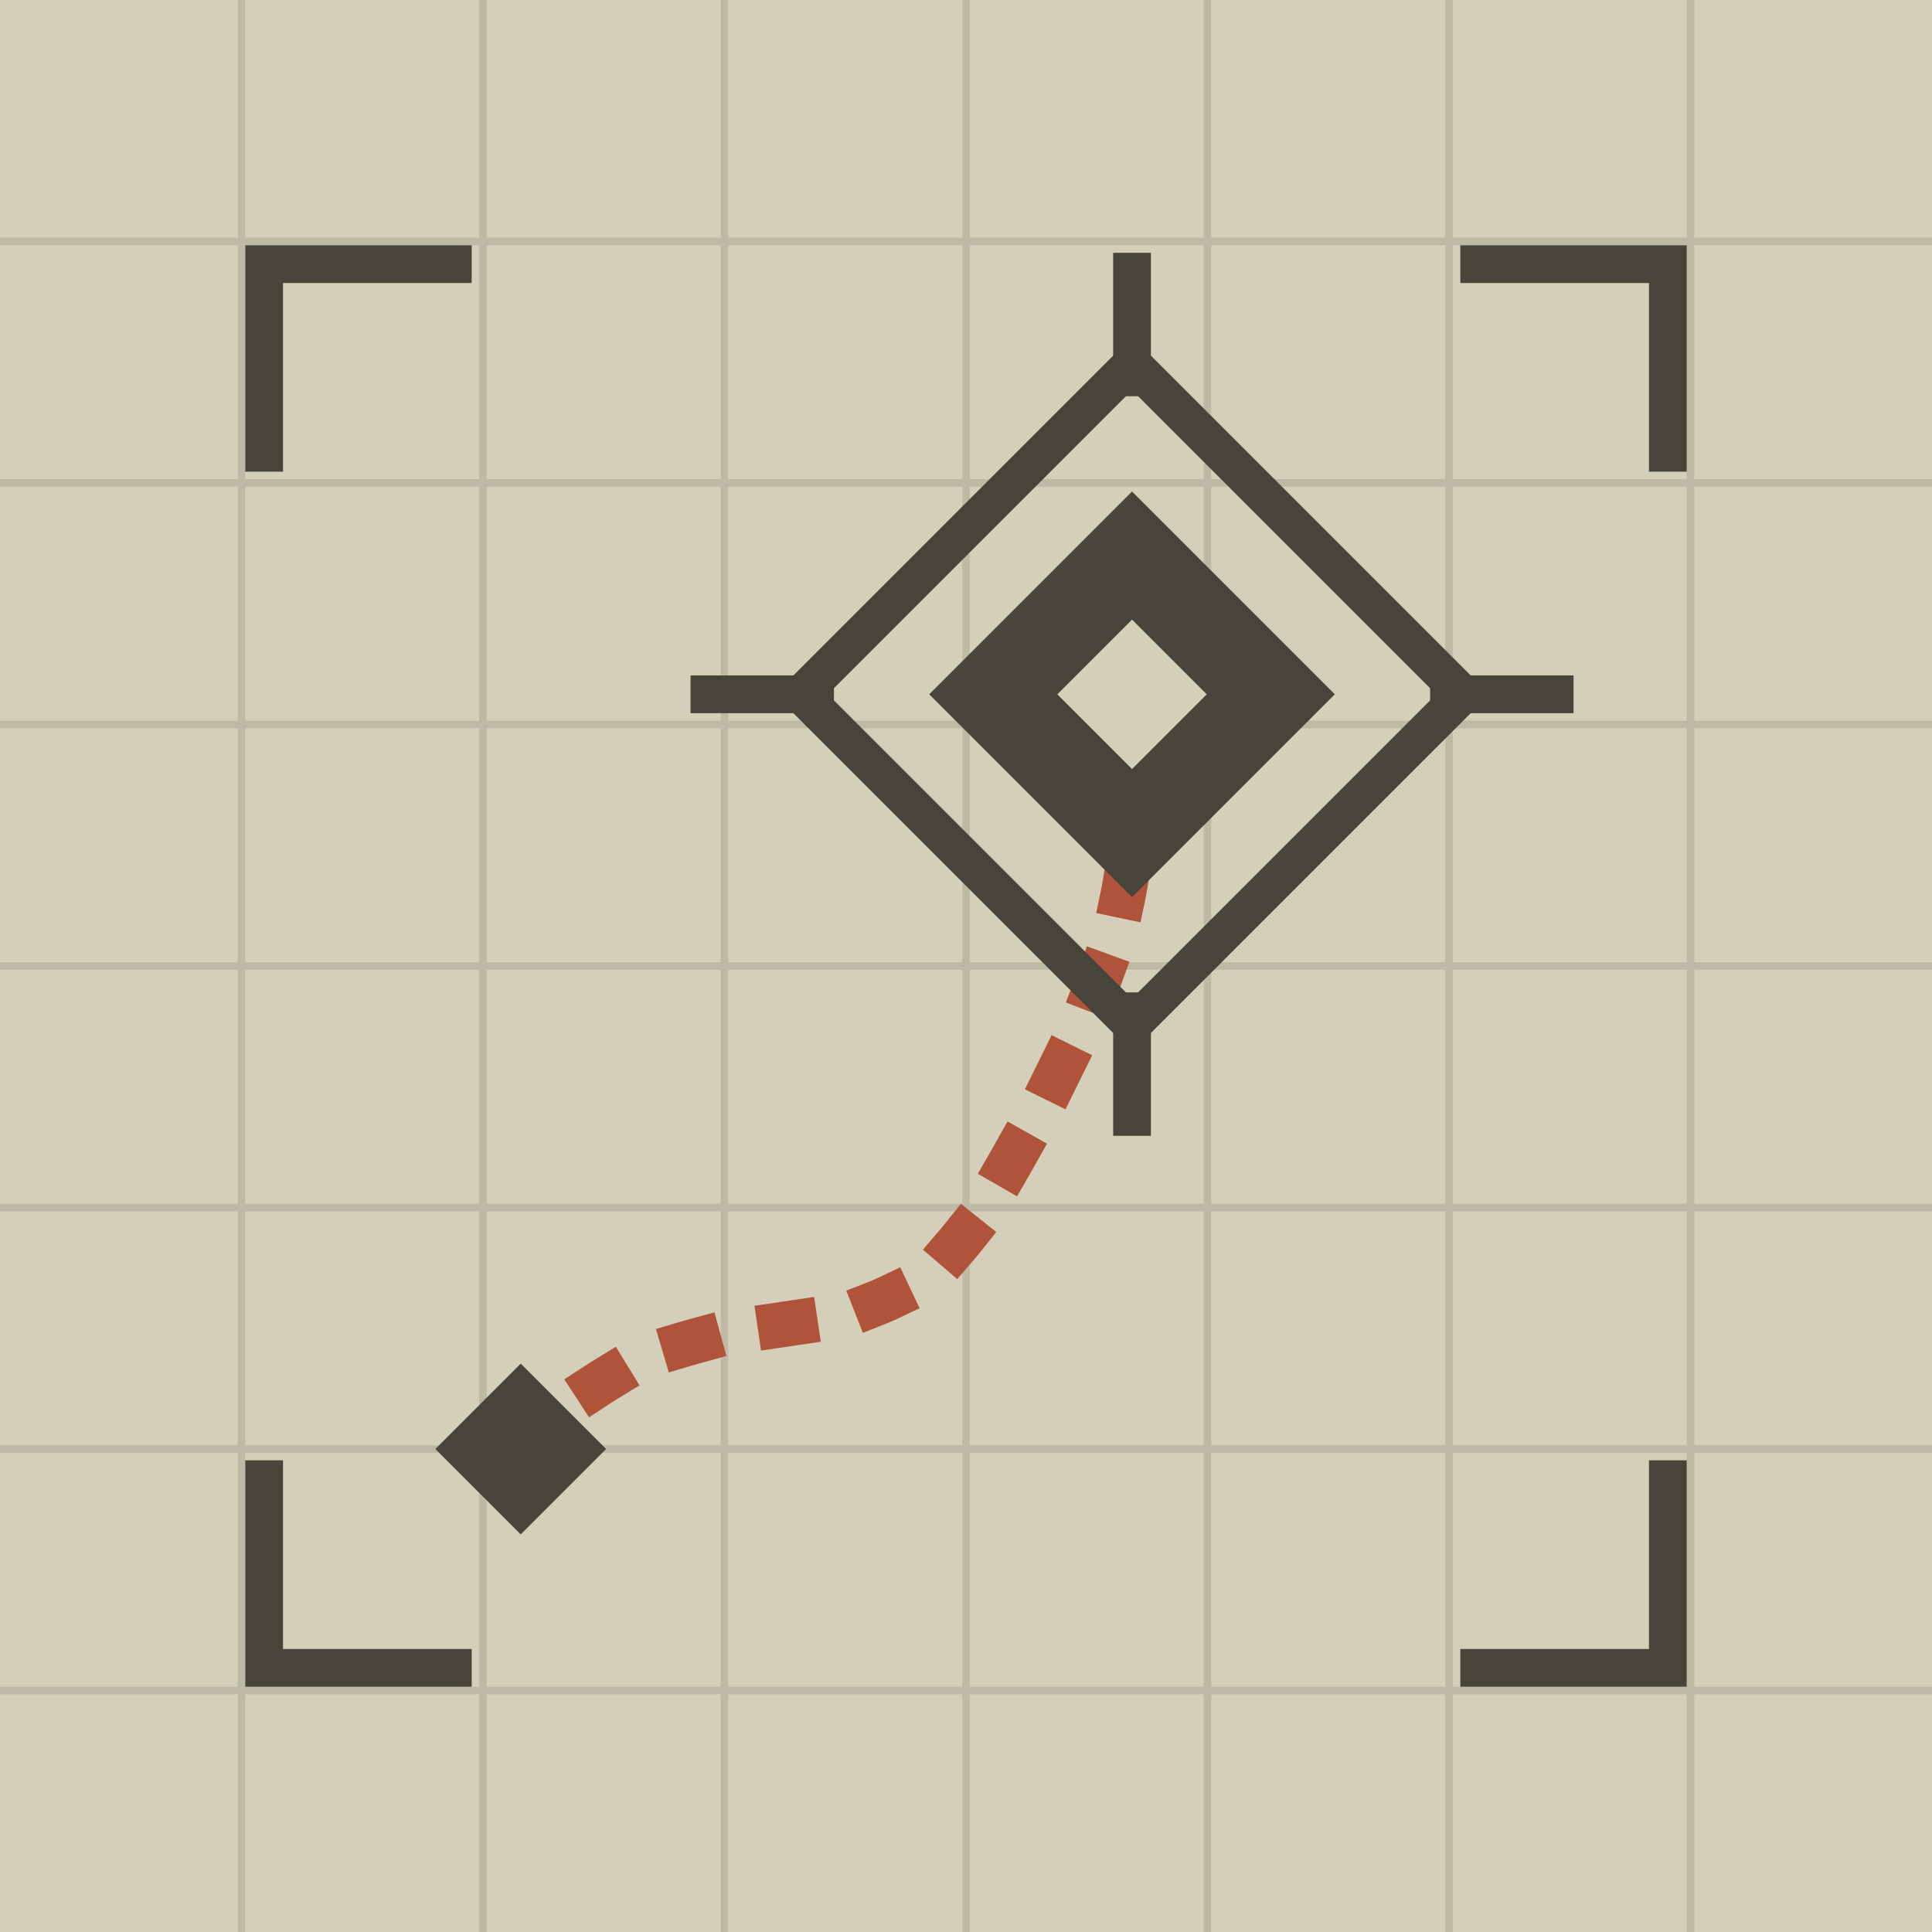
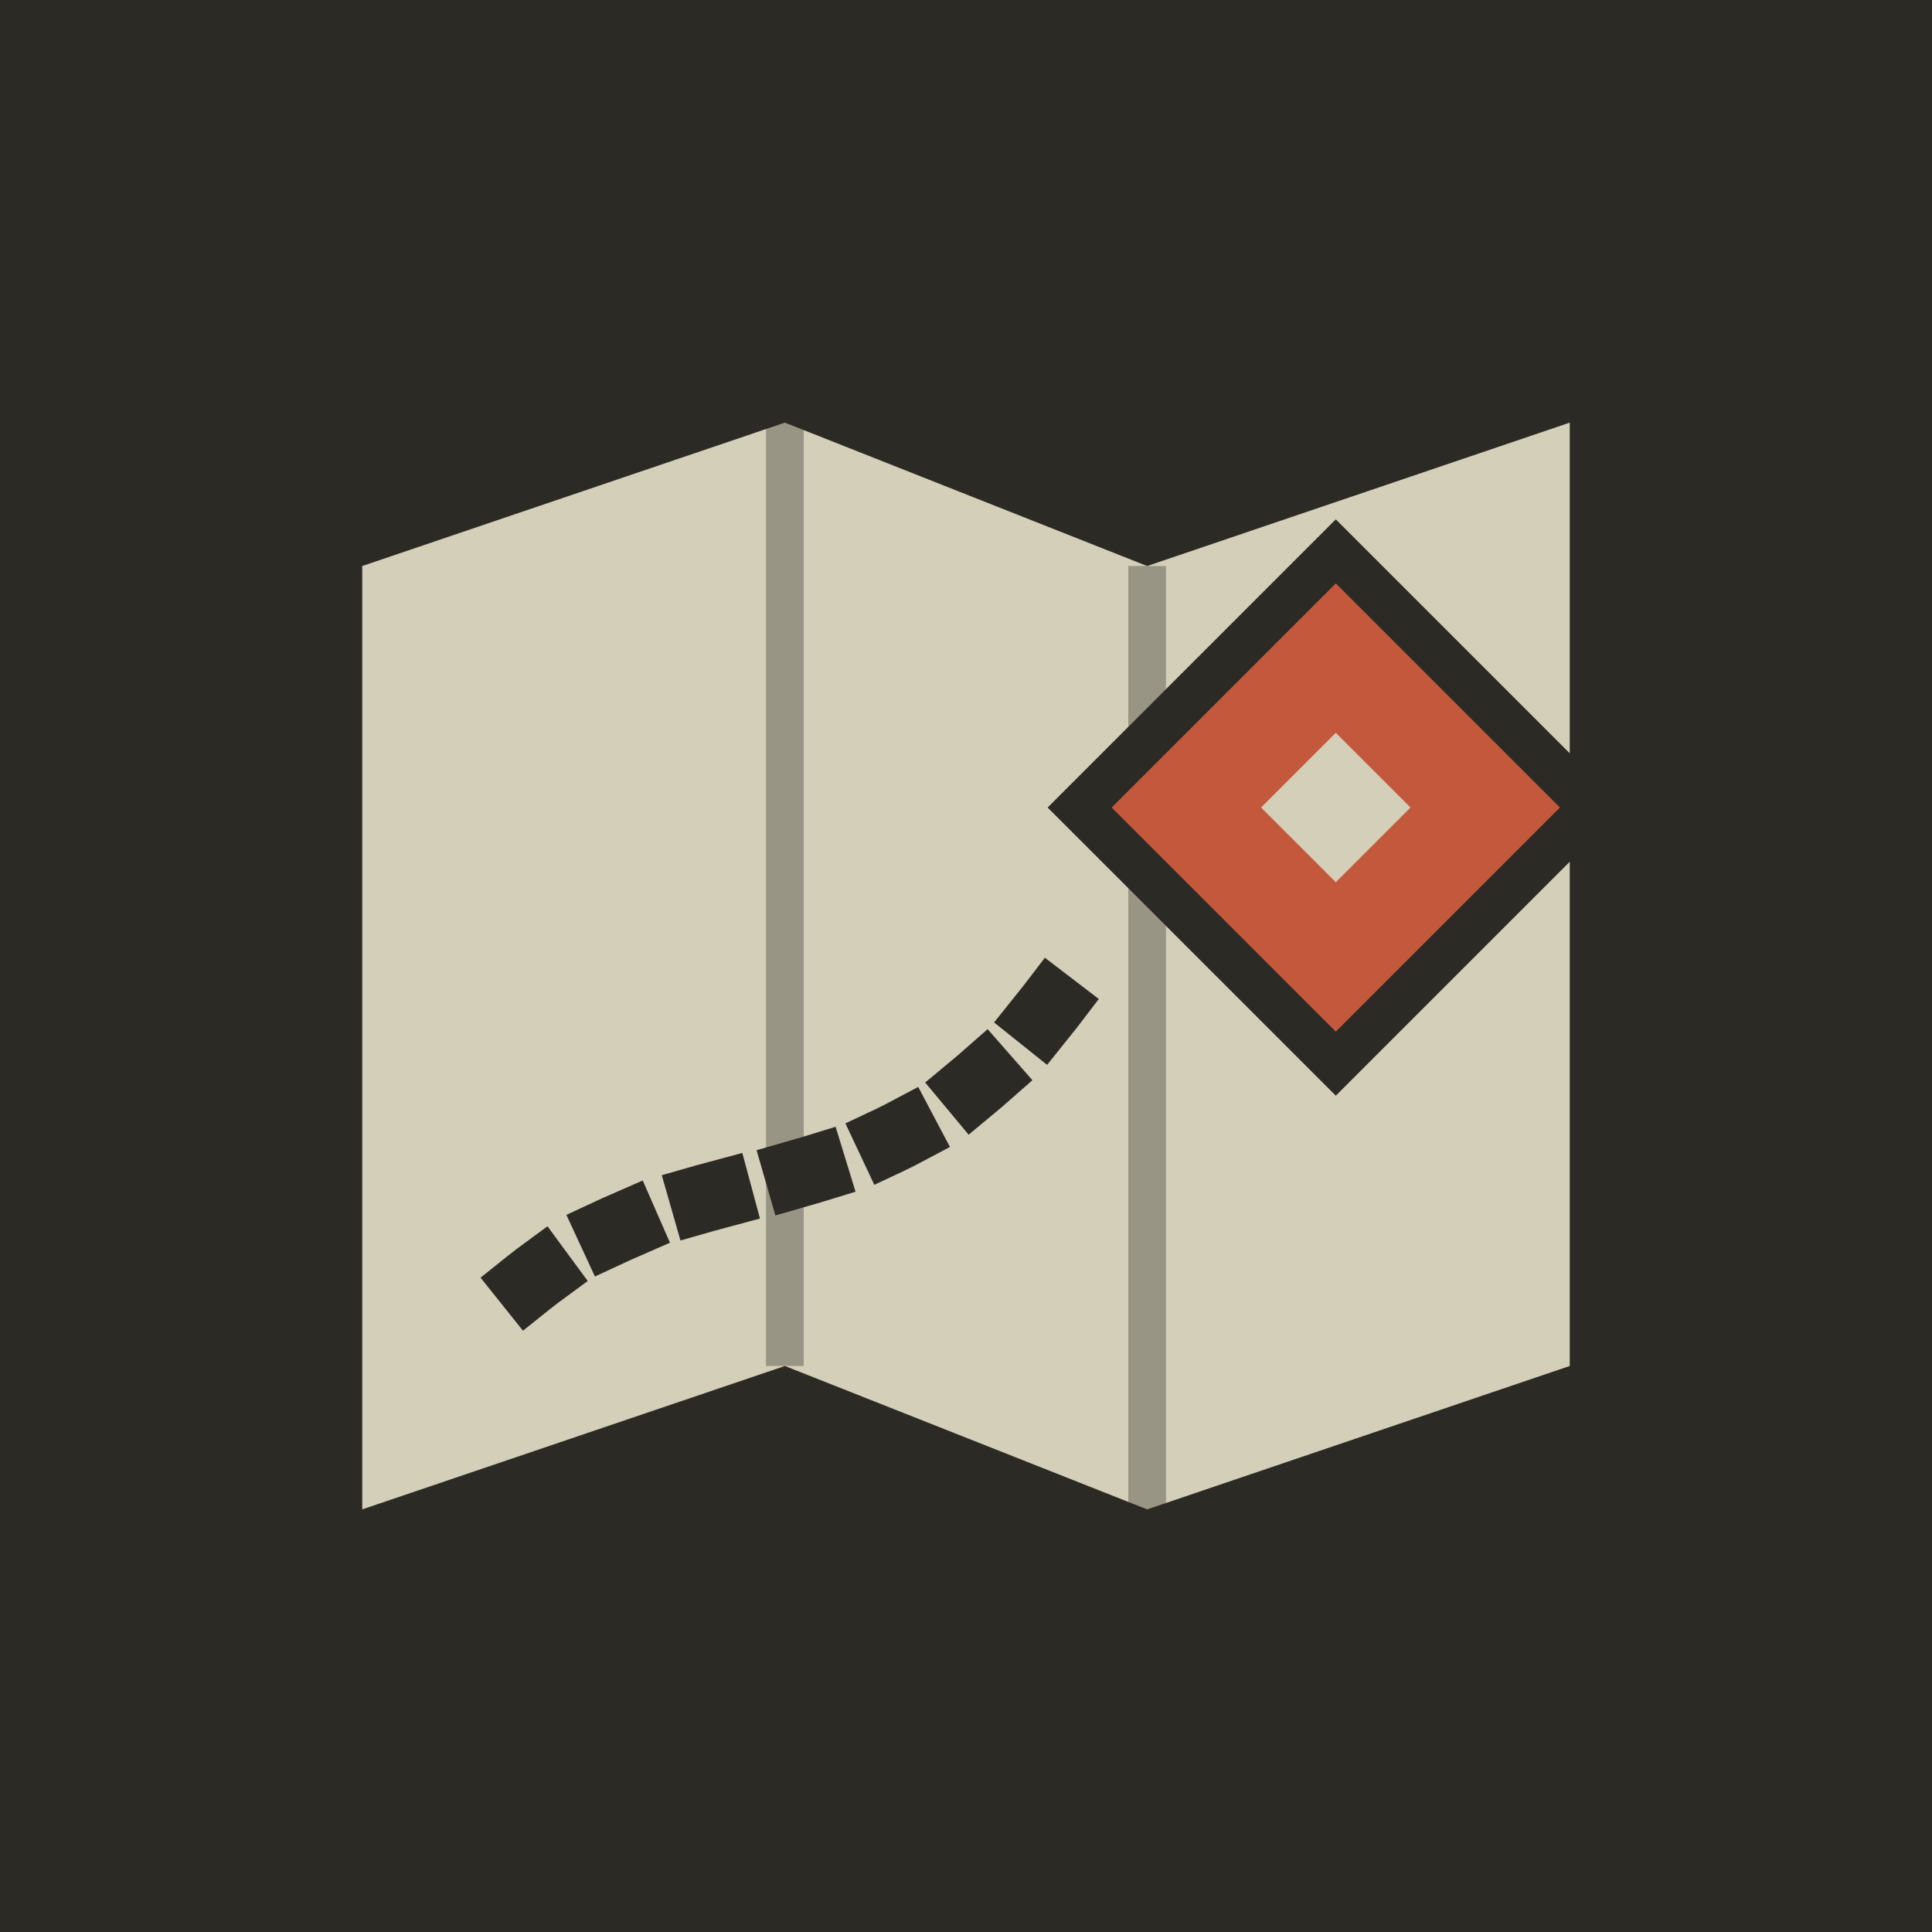
<svg xmlns="http://www.w3.org/2000/svg" viewBox="0 0 512 512">
-   <rect width="512" height="512" fill="#d4cfb8" />
-   <g stroke="#47443a" stroke-opacity=".16" stroke-width="2">
-     <path d="M64 0V512M128 0V512M192 0V512M256 0V512M320 0V512M384 0V512M448 0V512M0 64H512M0 128H512M0 192H512M0 256H512M0 320H512M0 384H512M0 448H512" />
-   </g>
-   <g fill="none" stroke="#47443a" stroke-width="10" stroke-linecap="square">
-     <path d="M70 120V70H120M392 70H442V120M442 392V442H392M120 442H70V392" />
-   </g>
-   <path d="M138 384 C 190 330, 230 372, 262 318 S 300 238, 300 212" fill="none" stroke="#b0533b" stroke-width="12" stroke-linecap="square" stroke-dasharray="4 22" />
-   <rect x="122" y="368" width="32" height="32" transform="rotate(45 138 384)" fill="#47443a" />
-   <g transform="translate(300 184)">
-     <path d="M0 -112V-84M0 84V112M-112 0H-84M84 0H112" stroke="#47443a" stroke-width="10" stroke-linecap="square" />
-     <rect x="-62" y="-62" width="124" height="124" transform="rotate(45)" fill="none" stroke="#47443a" stroke-width="10" />
-     <rect x="-38" y="-38" width="76" height="76" transform="rotate(45)" fill="#47443a" />
-     <rect x="-14" y="-14" width="28" height="28" transform="rotate(45)" fill="#d4cfb8" />
-   </g>
+   <rect width="512" height="512" fill="#2c2a24" />
+   <path d="M96 150 L208 112 L304 150 L416 112 V362 L304 400 L208 362 L96 400 Z" fill="#d4cfb8" />
+   <path d="M208 112 V362 M304 150 V400" stroke="#2c2a24" stroke-opacity=".35" stroke-width="10" />
+   <path d="M140 340 C 190 300, 240 330, 290 250" fill="none" stroke="#2c2a24" stroke-width="18" stroke-dasharray="4 22" stroke-linecap="square" />
+   <rect x="306" y="166" width="96" height="96" transform="rotate(45 354 214)" fill="#c4583c" stroke="#2c2a24" stroke-width="12" />
+   <rect x="340" y="200" width="28" height="28" transform="rotate(45 354 214)" fill="#d4cfb8" />
</svg>
